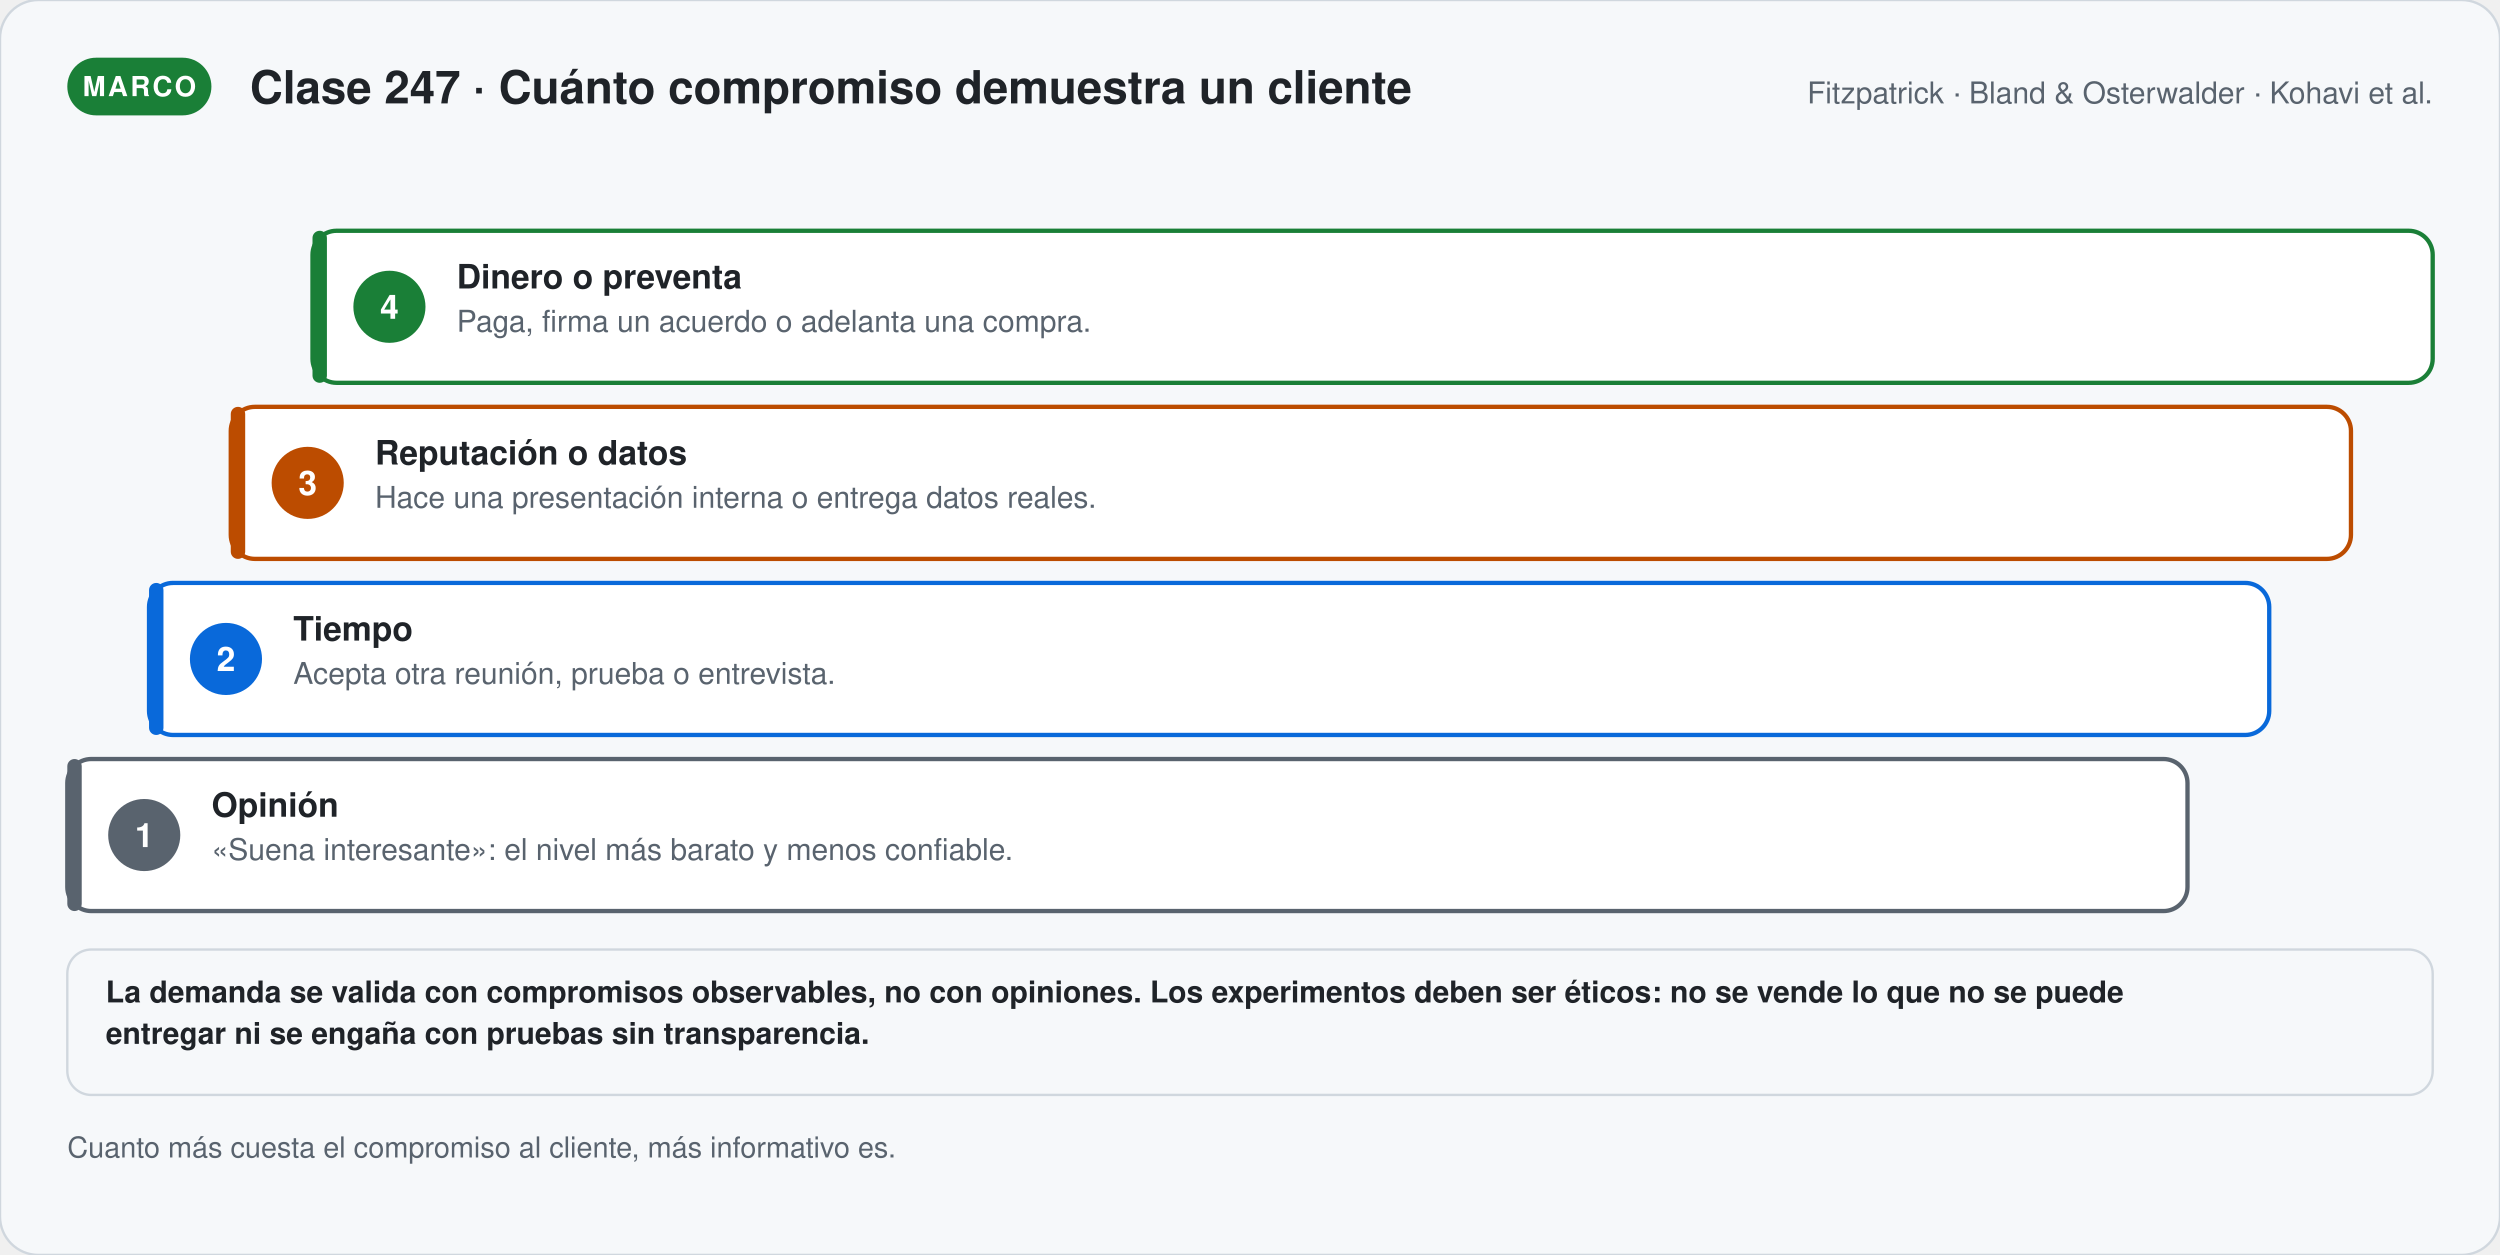
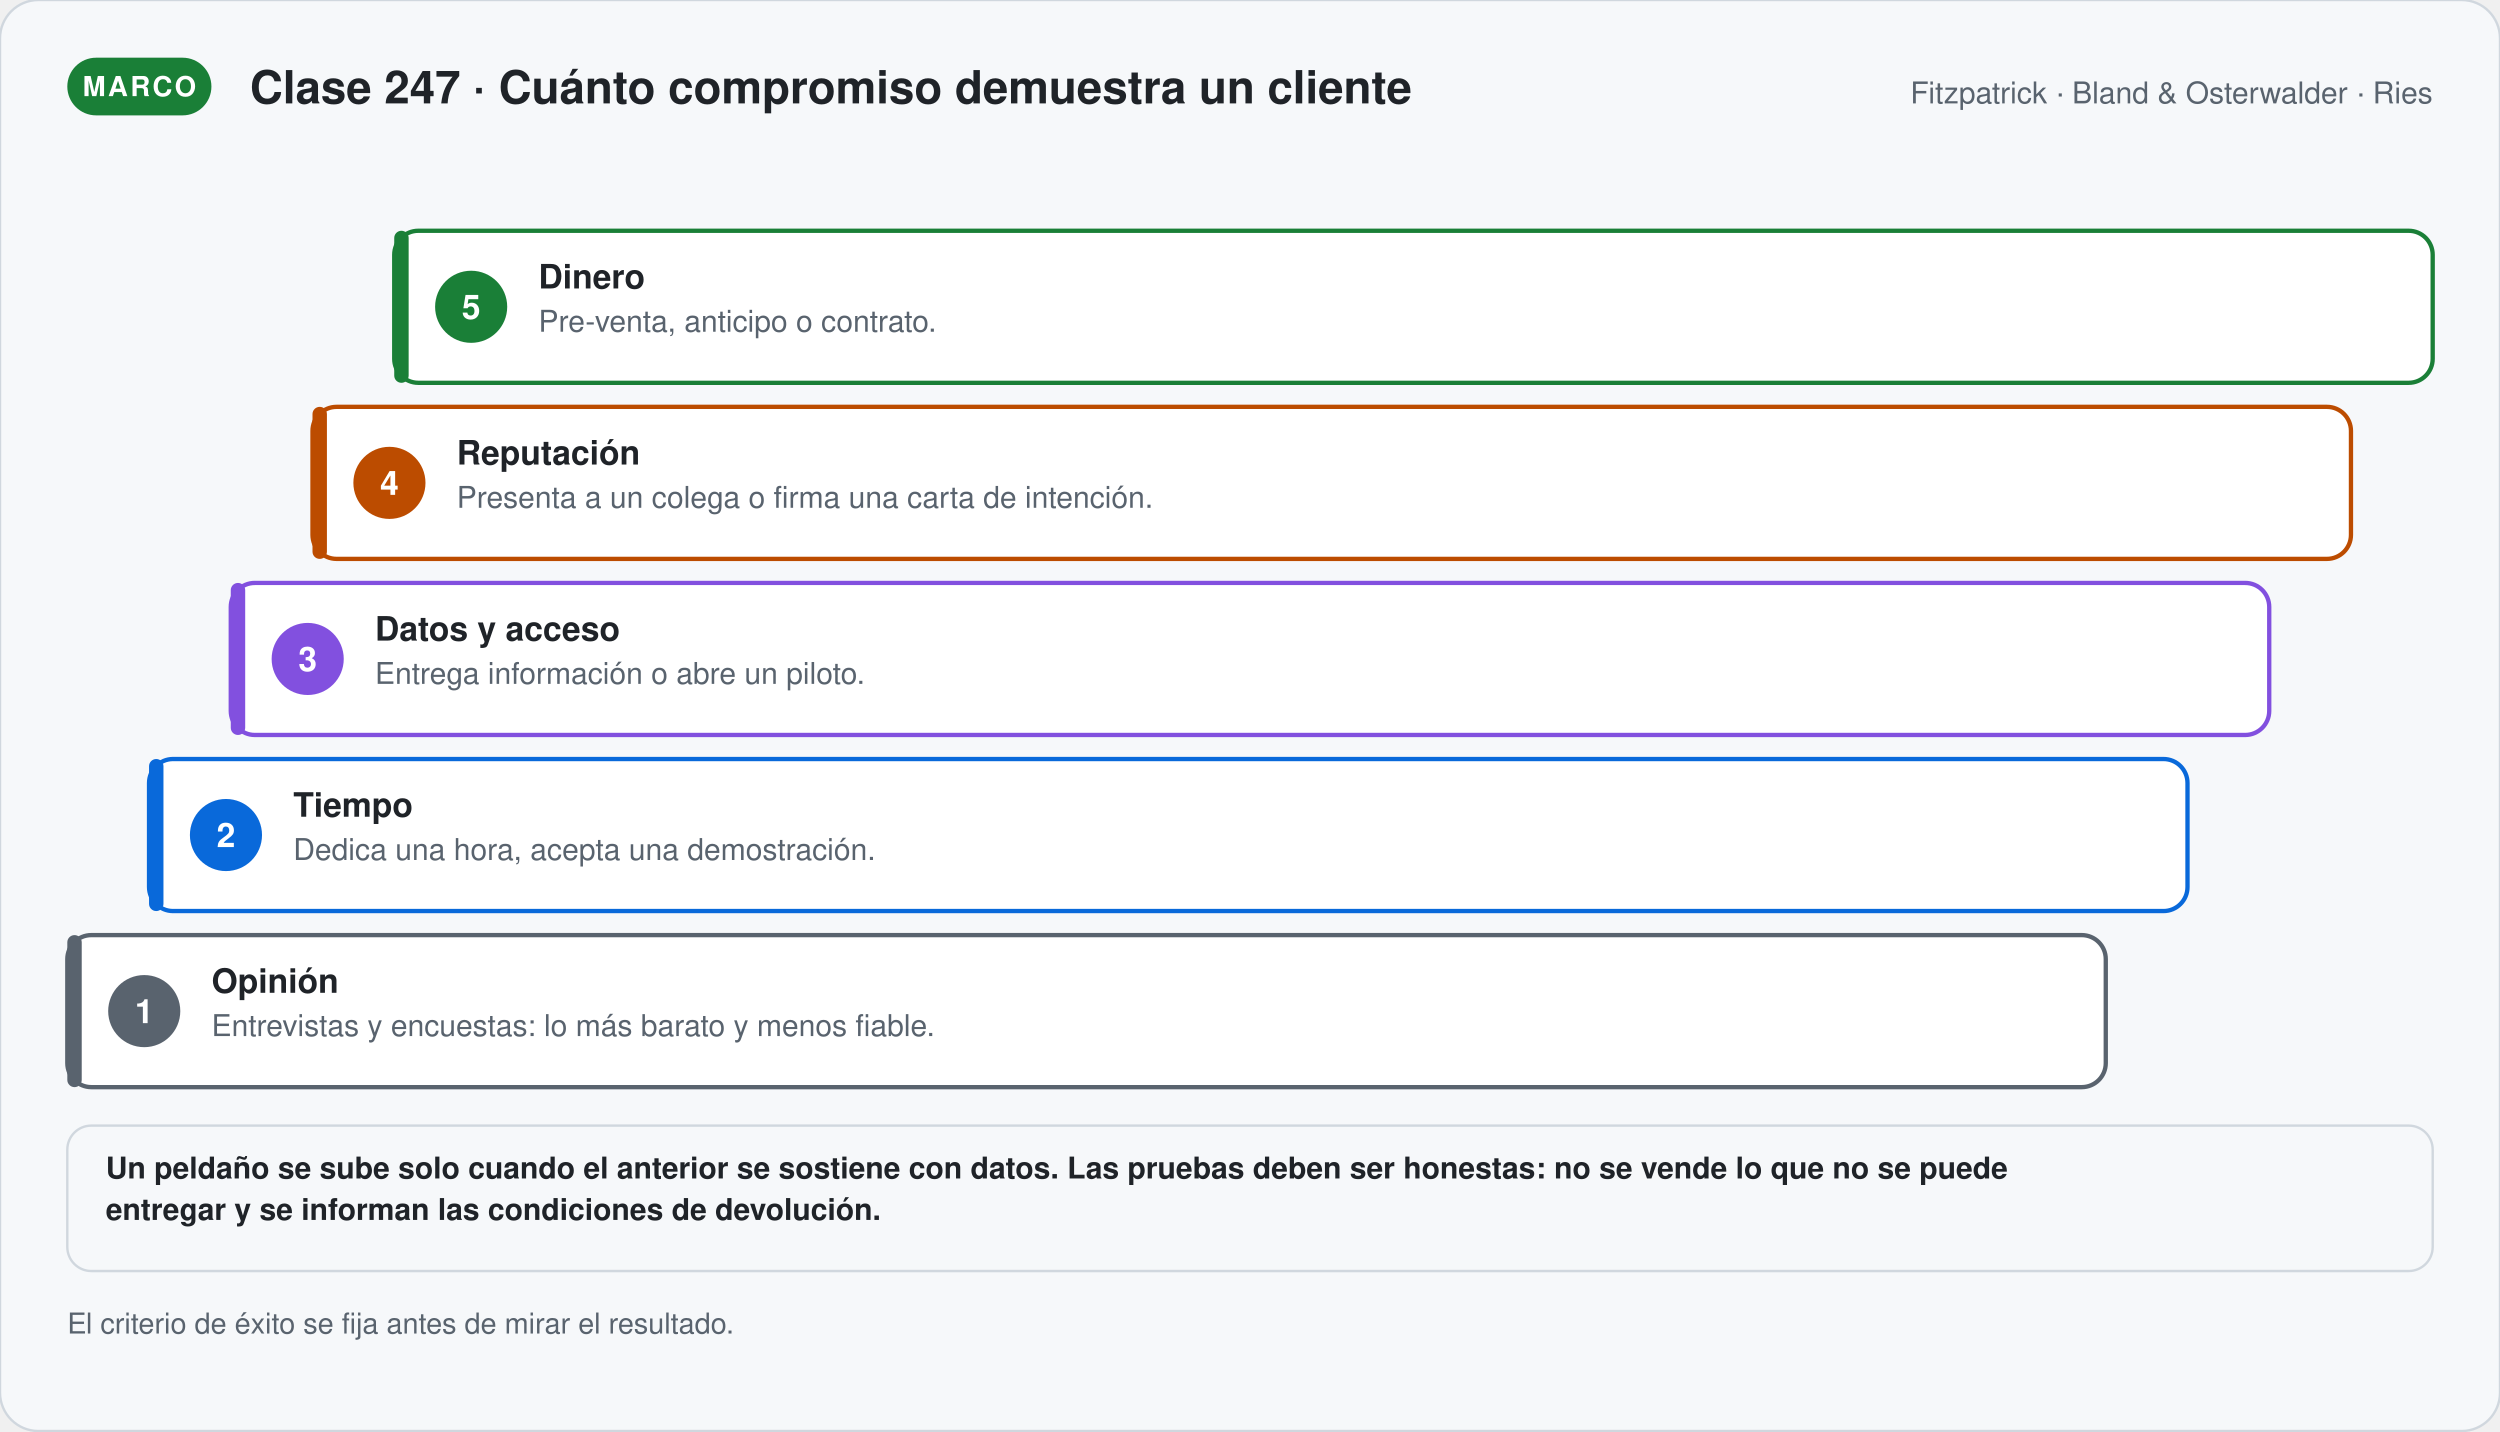
- <svg xmlns="http://www.w3.org/2000/svg" viewBox="0 0 1040 522.06" width="1040" role="img" aria-labelledby="t-s247 d-s247" font-family="'Segoe UI', 'Helvetica Neue', Helvetica, Arial, sans-serif">
+ <svg xmlns="http://www.w3.org/2000/svg" viewBox="0 0 1040 595.31" width="1040" role="img" aria-labelledby="t-s247 d-s247" font-family="'Segoe UI', 'Helvetica Neue', Helvetica, Arial, sans-serif">
  <defs>
    <marker id="p-s247" viewBox="0 0 10 10" refX="8" refY="5" markerWidth="7" markerHeight="7" orient="auto">
      <path d="M1,1 L9,5 L1,9 Z" fill="#59636e" />
    </marker>
  </defs>
-   <rect width="1040" height="522.06" rx="16" fill="#f6f8fa" stroke="#d0d7de" />
+   <rect width="1040" height="595.31" rx="16" fill="#f6f8fa" stroke="#d0d7de" />
  <rect x="28" y="24" width="59.95" height="24" rx="12" fill="#1a7f37" />
  <text x="57.975" y="40" font-size="11.5" font-weight="700" fill="#ffffff" text-anchor="middle" letter-spacing="1">MARCO</text>
  <text x="103.95" y="43" font-size="19" font-weight="700" fill="#1f2328" text-anchor="start">Clase 247 · Cuánto compromiso demuestra un cliente</text>
-   <text x="1012" y="43" font-size="12.5" font-weight="400" fill="#59636e" text-anchor="end">Fitzpatrick · Bland &amp; Osterwalder · Kohavi et al.</text>
-   <rect x="130" y="96" width="882" height="63.25" rx="10" fill="#ffffff" stroke="#1a7f37" stroke-width="1.8" />
-   <rect x="130" y="96" width="6" height="63.25" rx="3" fill="#1a7f37" />
-   <circle cx="162" cy="127.625" r="15" fill="#1a7f37" />
-   <text x="162" y="132.625" font-size="14" font-weight="700" fill="#ffffff" text-anchor="middle">4</text>
-   <text x="190" y="120" font-size="14" font-weight="700" fill="#1f2328" text-anchor="start">Dinero o preventa</text>
-   <text x="190" y="138" font-size="12.5" font-weight="400" fill="#59636e" text-anchor="start">Paga, firma un acuerdo o adelanta una compra.</text>
-   <rect x="96" y="169.25" width="882" height="63.25" rx="10" fill="#ffffff" stroke="#bc4c00" stroke-width="1.8" />
-   <rect x="96" y="169.25" width="6" height="63.25" rx="3" fill="#bc4c00" />
-   <circle cx="128" cy="200.875" r="15" fill="#bc4c00" />
-   <text x="128" y="205.875" font-size="14" font-weight="700" fill="#ffffff" text-anchor="middle">3</text>
-   <text x="156" y="193.25" font-size="14" font-weight="700" fill="#1f2328" text-anchor="start">Reputación o datos</text>
-   <text x="156" y="211.25" font-size="12.5" font-weight="400" fill="#59636e" text-anchor="start">Hace una presentación interna o entrega datos reales.</text>
-   <rect x="62" y="242.5" width="882" height="63.25" rx="10" fill="#ffffff" stroke="#0969da" stroke-width="1.8" />
-   <rect x="62" y="242.5" width="6" height="63.25" rx="3" fill="#0969da" />
-   <circle cx="94" cy="274.125" r="15" fill="#0969da" />
-   <text x="94" y="279.125" font-size="14" font-weight="700" fill="#ffffff" text-anchor="middle">2</text>
-   <text x="122" y="266.5" font-size="14" font-weight="700" fill="#1f2328" text-anchor="start">Tiempo</text>
-   <text x="122" y="284.5" font-size="12.5" font-weight="400" fill="#59636e" text-anchor="start">Acepta otra reunión, prueba o entrevista.</text>
-   <rect x="28" y="315.75" width="882" height="63.25" rx="10" fill="#ffffff" stroke="#59636e" stroke-width="1.8" />
-   <rect x="28" y="315.75" width="6" height="63.25" rx="3" fill="#59636e" />
-   <circle cx="60" cy="347.375" r="15" fill="#59636e" />
-   <text x="60" y="352.375" font-size="14" font-weight="700" fill="#ffffff" text-anchor="middle">1</text>
-   <text x="88" y="339.75" font-size="14" font-weight="700" fill="#1f2328" text-anchor="start">Opinión</text>
-   <text x="88" y="357.75" font-size="12.5" font-weight="400" fill="#59636e" text-anchor="start">«Suena interesante»: el nivel más barato y menos confiable.</text>
-   <rect x="28" y="395" width="984" height="60.5" rx="10" fill="#f6f8fa" stroke="#d0d7de" stroke-width="1" />
-   <text x="44" y="417" font-size="12.5" font-weight="600" fill="#1f2328" text-anchor="start">La demanda se valida con compromisos observables, no con opiniones. Los experimentos deben ser éticos: no se vende lo que no se puede</text>
-   <text x="44" y="434.25" font-size="12.5" font-weight="600" fill="#1f2328" text-anchor="start">entregar ni se engaña con pruebas sin transparencia.</text>
-   <text x="28" y="481.5" font-size="12" font-weight="400" fill="#59636e" text-anchor="start">Cuanto más cuesta el compromiso al cliente, más informativo es.</text>
+   <text x="1012" y="43" font-size="12.5" font-weight="400" fill="#59636e" text-anchor="end">Fitzpatrick · Bland &amp; Osterwalder · Ries</text>
+   <rect x="164" y="96" width="848" height="63.25" rx="10" fill="#ffffff" stroke="#1a7f37" stroke-width="1.8" />
+   <rect x="164" y="96" width="6" height="63.25" rx="3" fill="#1a7f37" />
+   <circle cx="196" cy="127.625" r="15" fill="#1a7f37" />
+   <text x="196" y="132.625" font-size="14" font-weight="700" fill="#ffffff" text-anchor="middle">5</text>
+   <text x="224" y="120" font-size="14" font-weight="700" fill="#1f2328" text-anchor="start">Dinero</text>
+   <text x="224" y="138" font-size="12.5" font-weight="400" fill="#59636e" text-anchor="start">Pre-venta, anticipo o contrato.</text>
+   <rect x="130" y="169.25" width="848" height="63.25" rx="10" fill="#ffffff" stroke="#bc4c00" stroke-width="1.8" />
+   <rect x="130" y="169.25" width="6" height="63.25" rx="3" fill="#bc4c00" />
+   <circle cx="162" cy="200.875" r="15" fill="#bc4c00" />
+   <text x="162" y="205.875" font-size="14" font-weight="700" fill="#ffffff" text-anchor="middle">4</text>
+   <text x="190" y="193.25" font-size="14" font-weight="700" fill="#1f2328" text-anchor="start">Reputación</text>
+   <text x="190" y="211.25" font-size="12.5" font-weight="400" fill="#59636e" text-anchor="start">Presenta a un colega o firma una carta de intención.</text>
+   <rect x="96" y="242.5" width="848" height="63.25" rx="10" fill="#ffffff" stroke="#8250df" stroke-width="1.8" />
+   <rect x="96" y="242.5" width="6" height="63.25" rx="3" fill="#8250df" />
+   <circle cx="128" cy="274.125" r="15" fill="#8250df" />
+   <text x="128" y="279.125" font-size="14" font-weight="700" fill="#ffffff" text-anchor="middle">3</text>
+   <text x="156" y="266.5" font-size="14" font-weight="700" fill="#1f2328" text-anchor="start">Datos y acceso</text>
+   <text x="156" y="284.5" font-size="12.5" font-weight="400" fill="#59636e" text-anchor="start">Entrega información o abre un piloto.</text>
+   <rect x="62" y="315.75" width="848" height="63.25" rx="10" fill="#ffffff" stroke="#0969da" stroke-width="1.8" />
+   <rect x="62" y="315.75" width="6" height="63.25" rx="3" fill="#0969da" />
+   <circle cx="94" cy="347.375" r="15" fill="#0969da" />
+   <text x="94" y="352.375" font-size="14" font-weight="700" fill="#ffffff" text-anchor="middle">2</text>
+   <text x="122" y="339.75" font-size="14" font-weight="700" fill="#1f2328" text-anchor="start">Tiempo</text>
+   <text x="122" y="357.75" font-size="12.5" font-weight="400" fill="#59636e" text-anchor="start">Dedica una hora, acepta una demostración.</text>
+   <rect x="28" y="389" width="848" height="63.25" rx="10" fill="#ffffff" stroke="#59636e" stroke-width="1.8" />
+   <rect x="28" y="389.0" width="6" height="63.25" rx="3" fill="#59636e" />
+   <circle cx="60" cy="420.625" r="15" fill="#59636e" />
+   <text x="60" y="425.625" font-size="14" font-weight="700" fill="#ffffff" text-anchor="middle">1</text>
+   <text x="88" y="413" font-size="14" font-weight="700" fill="#1f2328" text-anchor="start">Opinión</text>
+   <text x="88" y="431" font-size="12.5" font-weight="400" fill="#59636e" text-anchor="start">Entrevistas y encuestas: lo más barato y menos fiable.</text>
+   <rect x="28" y="468.25" width="984" height="60.5" rx="10" fill="#f6f8fa" stroke="#d0d7de" stroke-width="1" />
+   <text x="44" y="490.25" font-size="12.5" font-weight="600" fill="#1f2328" text-anchor="start">Un peldaño se sube solo cuando el anterior se sostiene con datos. Las pruebas deben ser honestas: no se vende lo que no se puede</text>
+   <text x="44" y="507.5" font-size="12.5" font-weight="600" fill="#1f2328" text-anchor="start">entregar y se informan las condiciones de devolución.</text>
+   <text x="28" y="554.75" font-size="12" font-weight="400" fill="#59636e" text-anchor="start">El criterio de éxito se fija antes de mirar el resultado.</text>
</svg>
